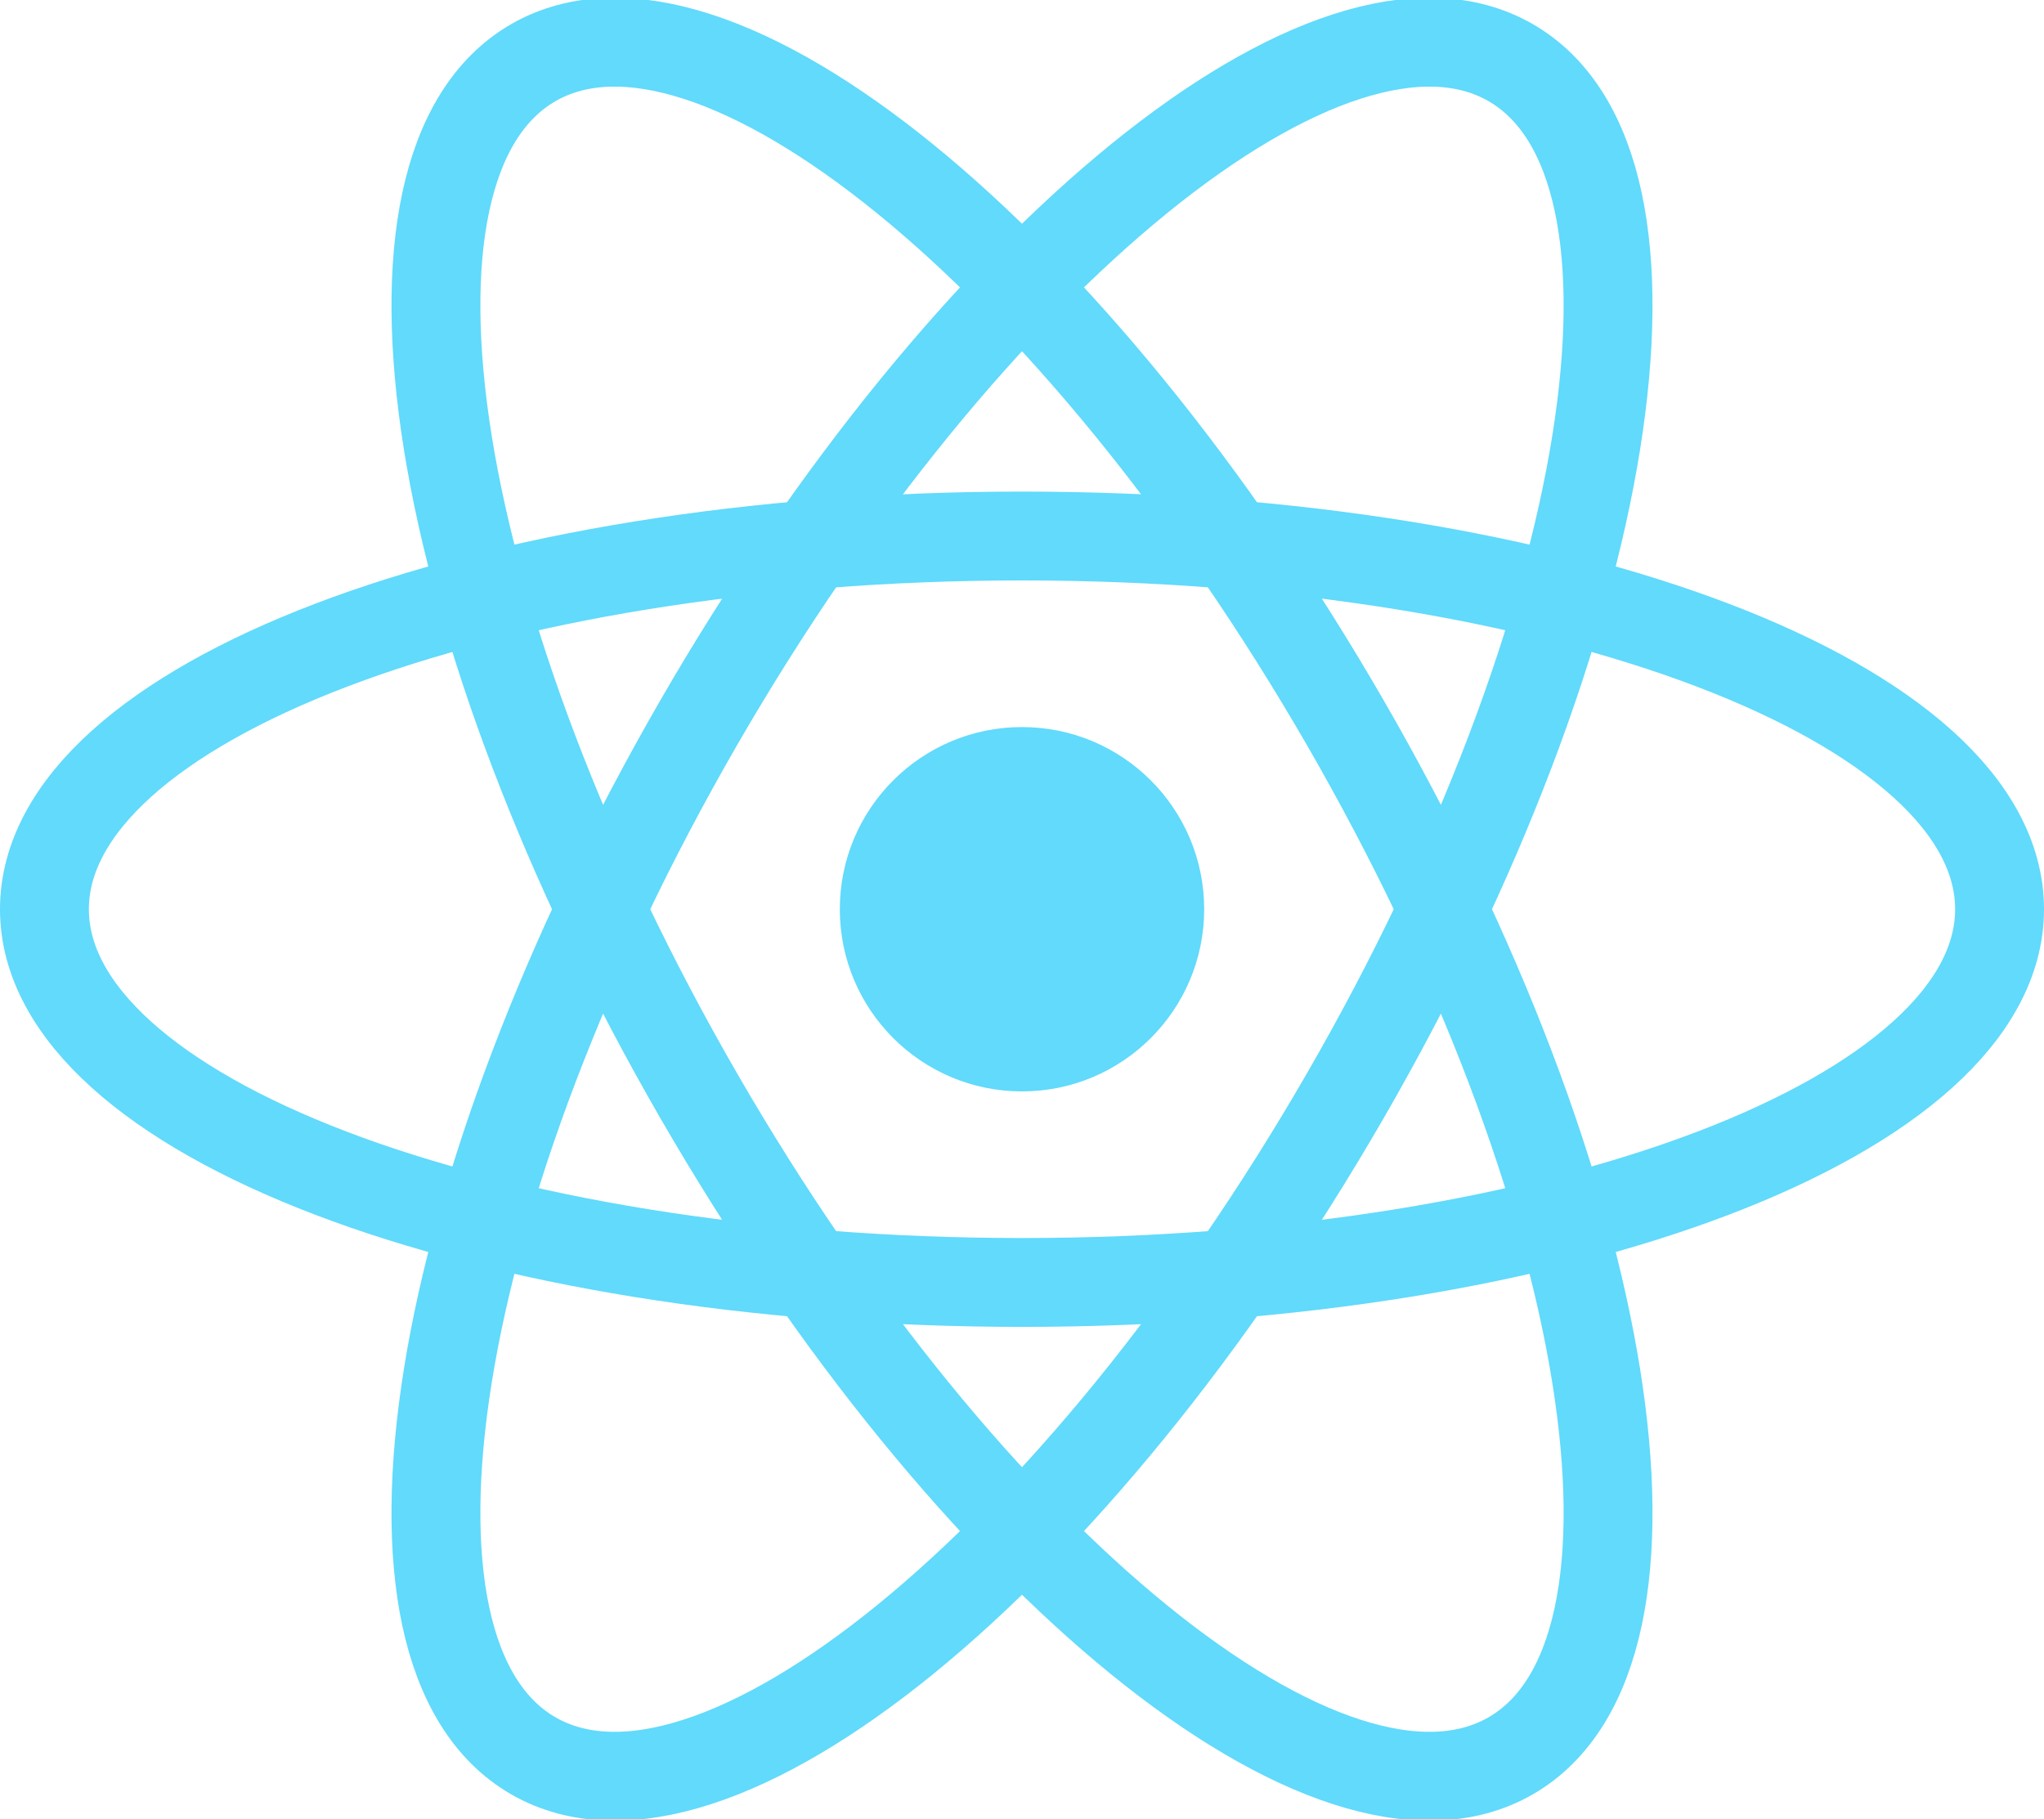
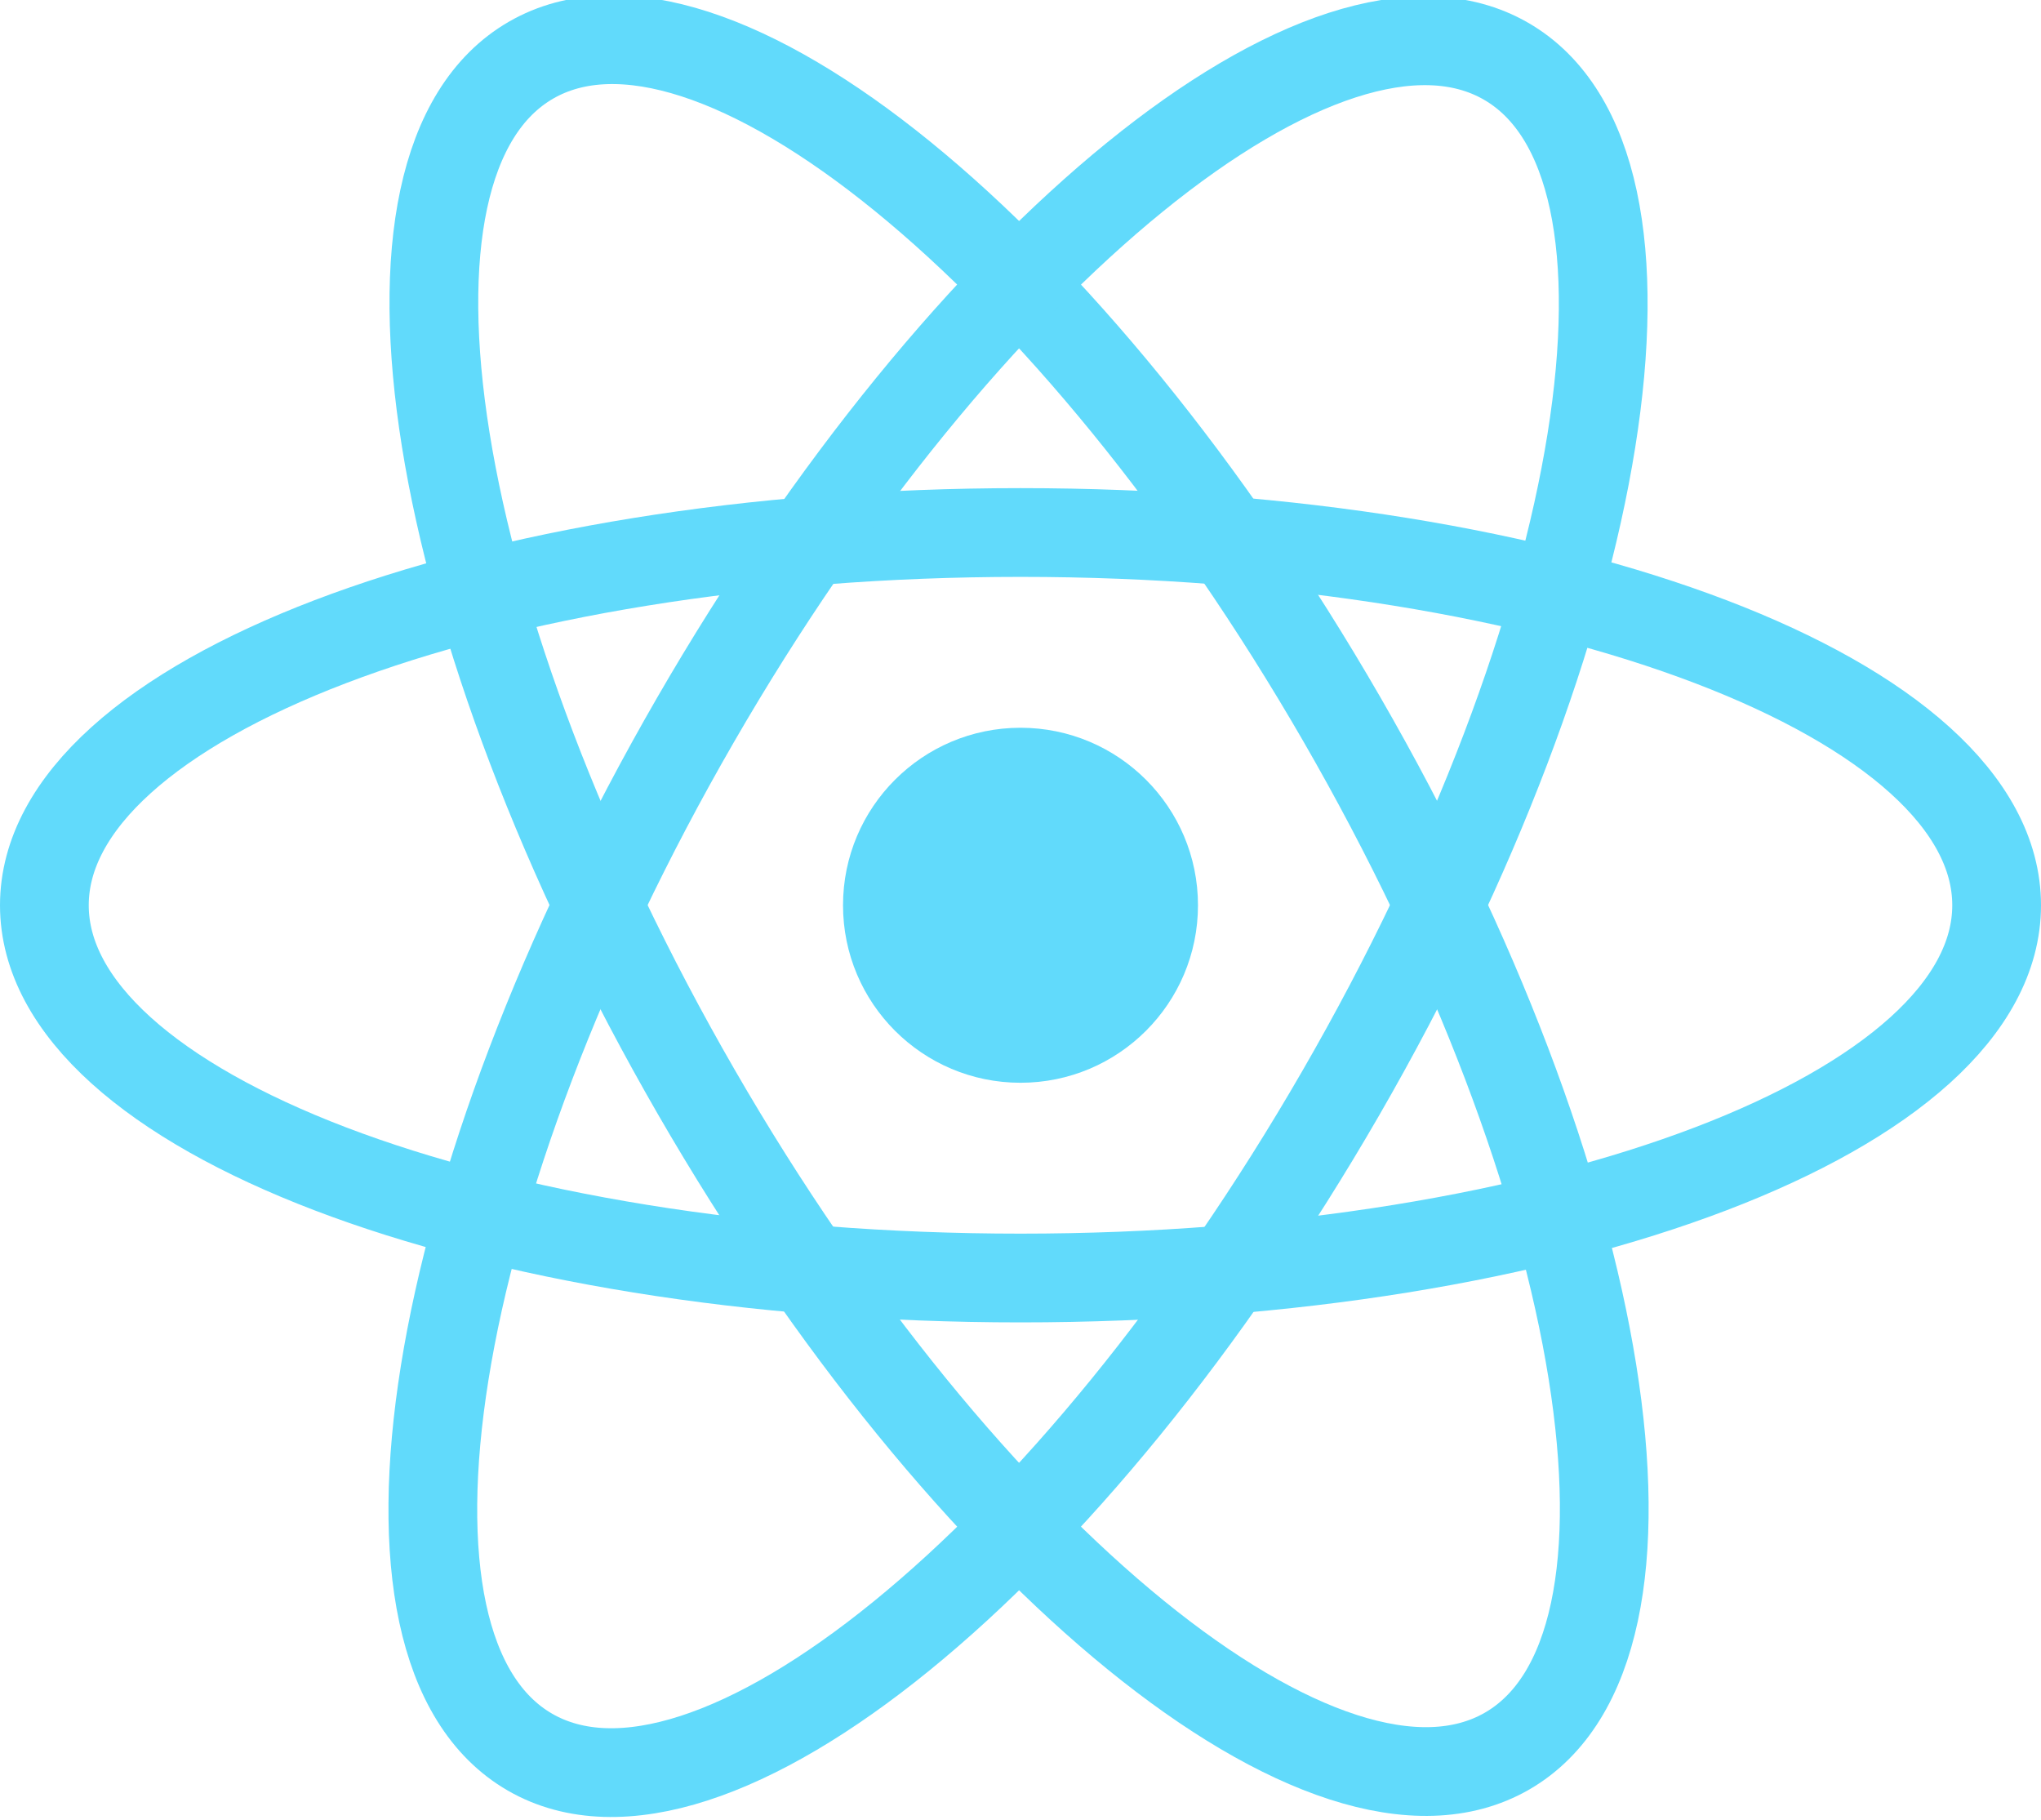
- <svg xmlns="http://www.w3.org/2000/svg" viewBox="-11.5 -10.232 23 20.463">
-   <circle cx="0" cy="0" r="2.05" fill="#61dafb" />
-   <g stroke="#61dafb" stroke-width="1" fill="none">
-     <ellipse rx="11" ry="4.2" />
-     <ellipse rx="11" ry="4.2" transform="rotate(60)" />
-     <ellipse rx="11" ry="4.2" transform="rotate(120)" />
+ <svg xmlns="http://www.w3.org/2000/svg" version="1.1" id="Layer_1" x="0px" y="0px" viewBox="0 0 23 20.5" style="enable-background:new 0 0 23 20.5;" xml:space="preserve">
+   <style type="text/css">
+ 	.st0{fill:#61DAFB;}
+ 	.st1{fill:none;stroke:#61DAFB;}
+ </style>
+   <circle class="st0" cx="11.5" cy="10.2" r="2" />
+   <g>
+     <ellipse class="st1" cx="11.5" cy="10.2" rx="11" ry="4.2" />
+     <ellipse transform="matrix(0.866 -0.5 0.5 0.866 -3.5752 7.1208)" class="st1" cx="11.5" cy="10.2" rx="4.2" ry="11" />
+     <ellipse transform="matrix(0.5 -0.866 0.866 0.5 -3.111 15.0752)" class="st1" cx="11.5" cy="10.2" rx="11" ry="4.2" />
  </g>
</svg>
